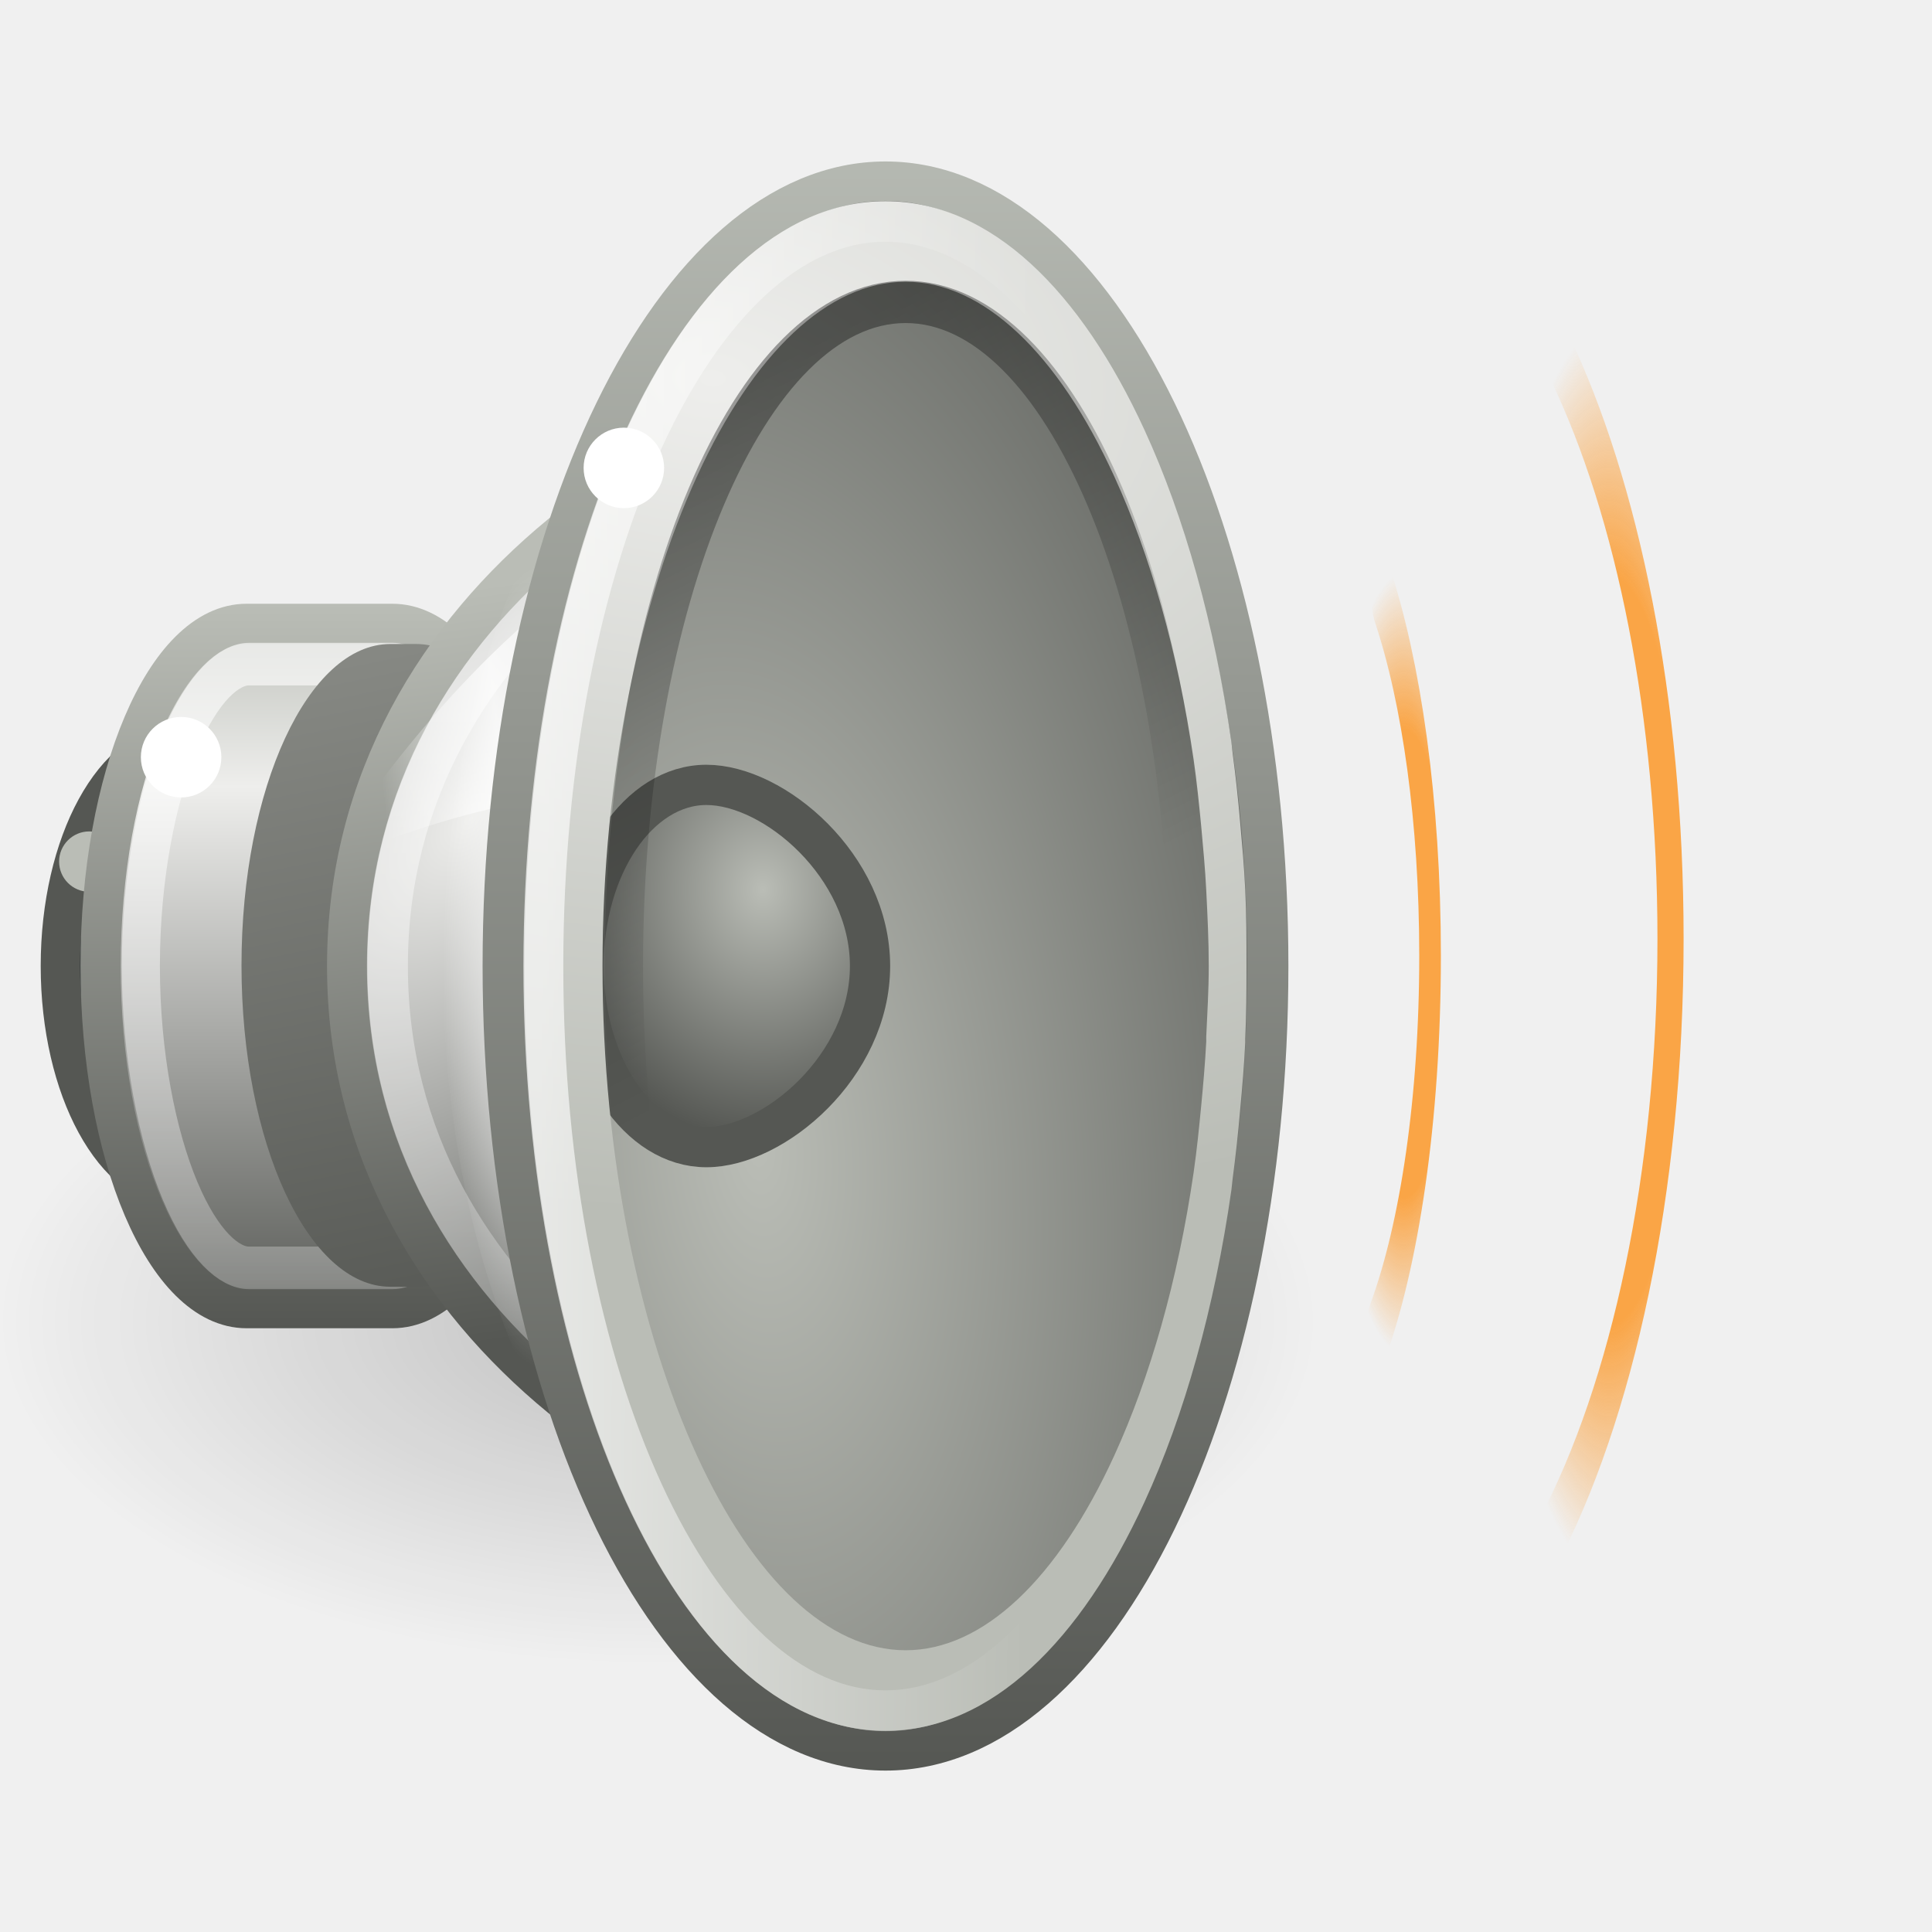
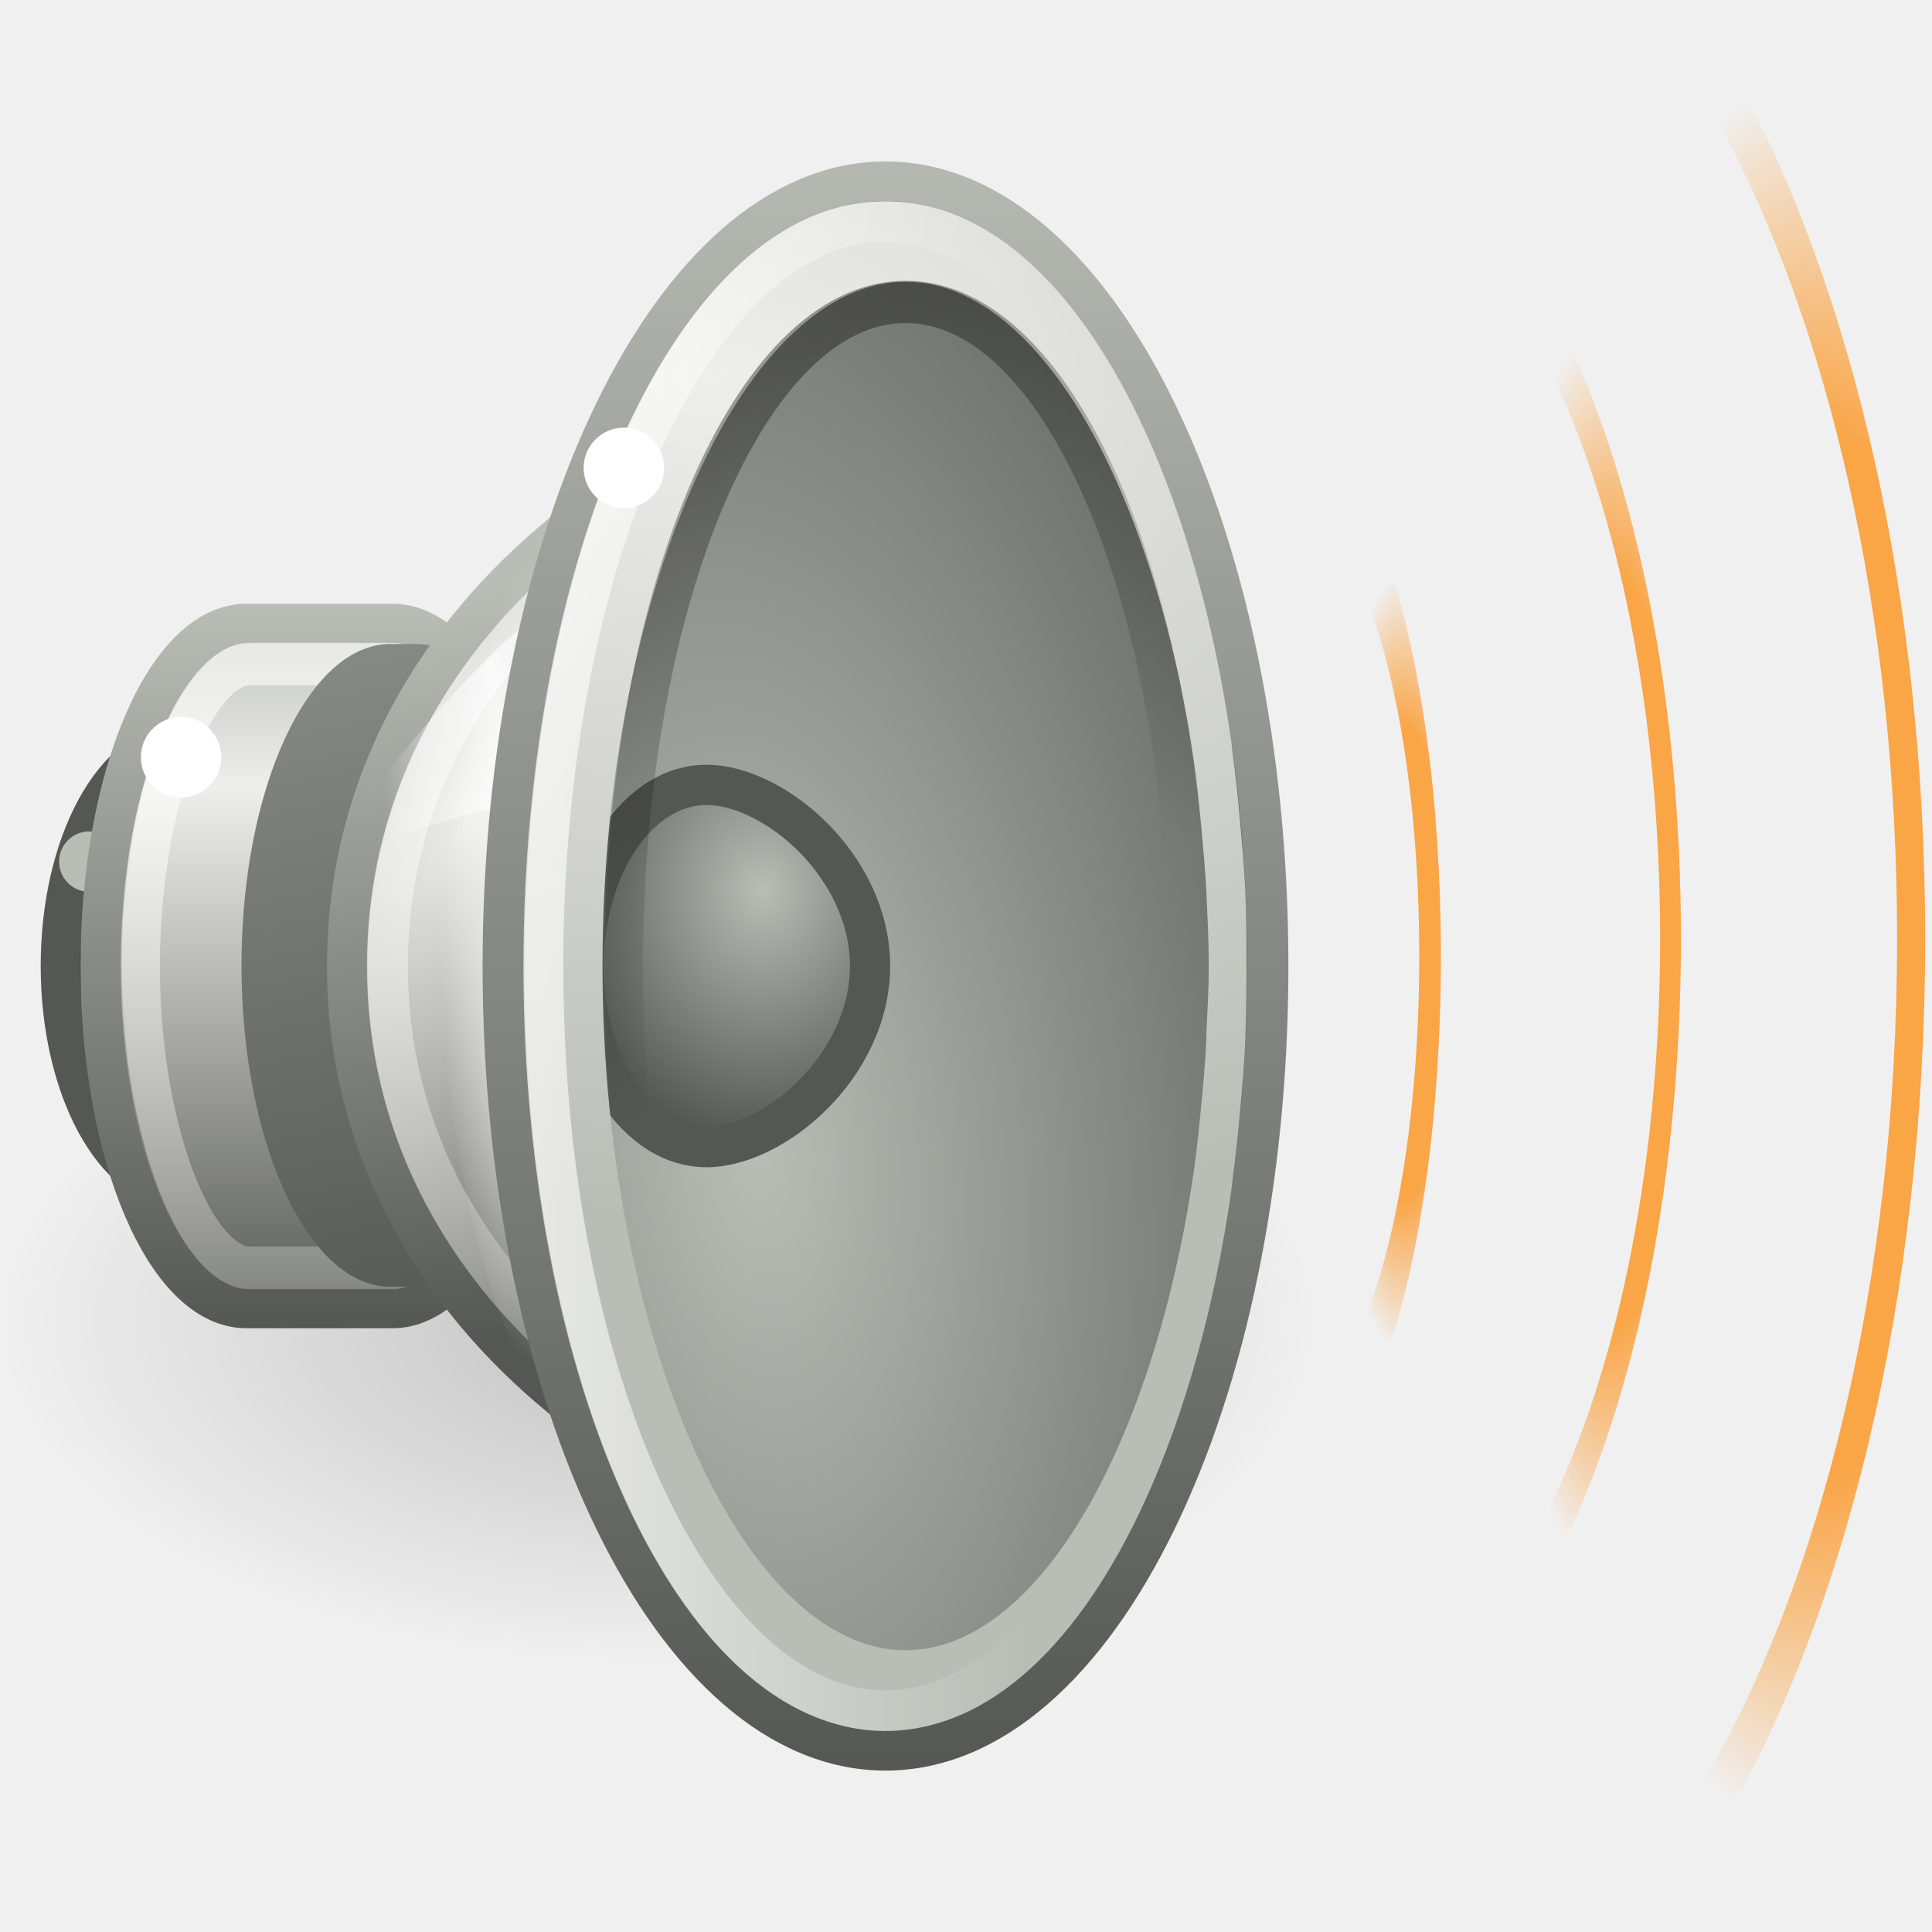
- <svg xmlns="http://www.w3.org/2000/svg" xmlns:xlink="http://www.w3.org/1999/xlink" width="48px" height="48px" id="svg7494">
+ <svg xmlns="http://www.w3.org/2000/svg" xmlns:xlink="http://www.w3.org/1999/xlink" width="48px" height="48px" id="svg7494" version="1.1">
  <defs id="defs7496">
+     <linearGradient id="linearGradient8646">
+       <stop id="stop8648" offset="0" style="stop-color:#faa546;stop-opacity:1" />
+       <stop style="stop-color:#faa546;stop-opacity:1" offset="0.6" id="stop8650" />
+       <stop id="stop8652" offset="1" style="stop-color:#faa546;stop-opacity:0" />
+     </linearGradient>
    <linearGradient id="linearGradient7277">
      <stop id="stop7279" offset="0" style="stop-color:#faa546;stop-opacity:1" />
      <stop style="stop-color:#faa546;stop-opacity:1" offset="0.6" id="stop7281" />
      <stop id="stop7283" offset="1" style="stop-color:#faa546;stop-opacity:0" />
    </linearGradient>
    <radialGradient xlink:href="#linearGradient7277" id="radialGradient6984" cx="60.641" cy="22.656" fx="60.641" fy="22.656" r="2.619" gradientTransform="matrix(2.145453,0,0,3.019163,-69.461,-45.74667)" gradientUnits="userSpaceOnUse" />
    <linearGradient id="linearGradient7269">
      <stop id="stop7271" offset="0" style="stop-color:#faa546;stop-opacity:1" />
      <stop style="stop-color:#faa546;stop-opacity:1" offset="0.6" id="stop7273" />
      <stop id="stop7275" offset="1" style="stop-color:#faa546;stop-opacity:0" />
    </linearGradient>
    <radialGradient xlink:href="#linearGradient7269" id="radialGradient6976" cx="70.531" cy="22.734" fx="70.531" fy="22.734" r="3.598" gradientTransform="matrix(1.808712,0,0,3.523427,-57.03945,-57.36854)" gradientUnits="userSpaceOnUse" />
    <linearGradient id="linearGradient6700">
      <stop style="stop-color:#ffffff;stop-opacity:1;" offset="0" id="stop6702" />
      <stop style="stop-color:#ffffff;stop-opacity:0;" offset="1" id="stop6704" />
    </linearGradient>
    <linearGradient xlink:href="#linearGradient6700" id="linearGradient6706" x1="17.5" y1="25.587" x2="28.555" y2="25.699" gradientUnits="userSpaceOnUse" />
    <linearGradient id="linearGradient6628">
      <stop style="stop-color:#000000;stop-opacity:1;" offset="0" id="stop6630" />
      <stop style="stop-color:#000000;stop-opacity:0;" offset="1" id="stop6632" />
    </linearGradient>
    <linearGradient xlink:href="#linearGradient6628" id="linearGradient6634" x1="23.238" y1="12.159" x2="29.893" y2="26.354" gradientUnits="userSpaceOnUse" />
    <linearGradient id="linearGradient6607">
      <stop style="stop-color:#eeeeec;stop-opacity:1" offset="0" id="stop6609" />
      <stop style="stop-color:#babdb6;stop-opacity:1" offset="1" id="stop6611" />
    </linearGradient>
    <radialGradient xlink:href="#linearGradient6607" id="radialGradient6625" gradientUnits="userSpaceOnUse" gradientTransform="matrix(3.98663,0.1169977,0,-2.530036,-104.627,112.7434)" cx="30.685" cy="42.261" fx="30.685" fy="42.261" r="8.228" />
    <linearGradient id="linearGradient6589">
      <stop style="stop-color:#babdb6;stop-opacity:1" offset="0" id="stop6591" />
      <stop style="stop-color:#555753;stop-opacity:1" offset="1" id="stop6593" />
    </linearGradient>
    <radialGradient xlink:href="#linearGradient6589" id="radialGradient6603" cx="20.884" cy="20.434" fx="20.884" fy="20.434" r="4" gradientTransform="matrix(1.309394,0,0,1.560493,-8.388851,-9.784483)" gradientUnits="userSpaceOnUse" />
    <linearGradient id="linearGradient6643">
      <stop style="stop-color:#555753;stop-opacity:1" offset="0" id="stop6645" />
      <stop style="stop-color:#d3d7cf;stop-opacity:1" offset="1" id="stop6647" />
    </linearGradient>
    <linearGradient xlink:href="#linearGradient6643" id="linearGradient6801" gradientUnits="userSpaceOnUse" x1="33.431" y1="45.052" x2="33.431" y2="0.31" />
    <linearGradient id="linearGradient6667">
      <stop id="stop6669" offset="0" style="stop-color:#babdb6;stop-opacity:1" />
      <stop id="stop6671" offset="1" style="stop-color:#555753;stop-opacity:1" />
    </linearGradient>
    <radialGradient xlink:href="#linearGradient6667" id="radialGradient6595" cx="23.165" cy="30.233" fx="23.165" fy="30.233" r="8.189" gradientTransform="matrix(1.734627,-0.1698771,0.327755,3.617523,-27.42934,-73.69679)" gradientUnits="userSpaceOnUse" />
    <linearGradient id="linearGradient6573">
      <stop style="stop-color:#ffffff;stop-opacity:1;" offset="0" id="stop6575" />
      <stop style="stop-color:#ffffff;stop-opacity:0;" offset="1" id="stop6577" />
    </linearGradient>
    <linearGradient xlink:href="#linearGradient6573" id="linearGradient6579" x1="12.198" y1="9.26" x2="12.198" y2="47.497" gradientUnits="userSpaceOnUse" />
    <linearGradient id="linearGradient6379">
      <stop style="stop-color:white;stop-opacity:0;" offset="0" id="stop6381" />
      <stop id="stop21606" offset="0.5" style="stop-color:white;stop-opacity:1;" />
      <stop style="stop-color:white;stop-opacity:0;" offset="1" id="stop6383" />
    </linearGradient>
    <linearGradient xlink:href="#linearGradient6379" id="linearGradient6641" gradientUnits="userSpaceOnUse" x1="20.226" y1="20.334" x2="11.438" y2="21.75" gradientTransform="matrix(0.6666667,0,0,1,1.999787,-1)" />
    <linearGradient id="linearGradient6651">
      <stop style="stop-color:#ffffff;stop-opacity:1;" offset="0" id="stop6653" />
      <stop style="stop-color:#ffffff;stop-opacity:0;" offset="1" id="stop6655" />
    </linearGradient>
    <radialGradient xlink:href="#linearGradient6651" id="radialGradient6657" cx="23.987" cy="27.053" fx="23.987" fy="27.053" r="7.75" gradientTransform="matrix(-0.2432942,0,0,-1.254313,25.2214,61.87064)" gradientUnits="userSpaceOnUse" />
    <linearGradient id="linearGradient6627">
      <stop style="stop-color:#555753;stop-opacity:1" offset="0" id="stop6629" />
      <stop style="stop-color:#babdb6;stop-opacity:1" offset="1" id="stop6631" />
    </linearGradient>
    <linearGradient xlink:href="#linearGradient6627" id="linearGradient6545" x1="7.75" y1="33.047" x2="4.643" y2="12.064" gradientUnits="userSpaceOnUse" gradientTransform="matrix(0.9114584,0,0,0.8787879,2.700308,4.666654)" />
    <linearGradient id="linearGradient6633">
      <stop id="stop6635" offset="0" style="stop-color:#eeeeec;stop-opacity:1;" />
      <stop id="stop6637" offset="1" style="stop-color:#61635f;stop-opacity:1" />
    </linearGradient>
    <radialGradient xlink:href="#linearGradient6633" id="radialGradient6553" cx="9.32" cy="18.817" fx="9.32" fy="18.817" r="12.5" gradientTransform="matrix(0.7132478,0.5221478,-0.9280778,1.178489,22.51693,-6.7083)" gradientUnits="userSpaceOnUse" />
    <linearGradient id="linearGradient6546">
      <stop style="stop-color:#555753;stop-opacity:1;" offset="0" id="stop6548" />
      <stop style="stop-color:#888a85;stop-opacity:1" offset="1" id="stop6550" />
    </linearGradient>
    <linearGradient xlink:href="#linearGradient6546" id="linearGradient6558" gradientUnits="userSpaceOnUse" x1="80.693" y1="31.561" x2="77.125" y2="14" gradientTransform="translate(-70.00021,2)" />
    <linearGradient id="linearGradient6531">
      <stop style="stop-color:#ffffff;stop-opacity:1;" offset="0" id="stop6533" />
      <stop style="stop-color:#ffffff;stop-opacity:0;" offset="1" id="stop6535" />
    </linearGradient>
    <linearGradient xlink:href="#linearGradient6531" id="linearGradient6537" x1="3.845" y1="15.561" x2="3.845" y2="39.884" gradientUnits="userSpaceOnUse" />
    <linearGradient id="linearGradient5533">
      <stop style="stop-color:#555753;stop-opacity:1" offset="0" id="stop5535" />
      <stop style="stop-color:#babdb6;stop-opacity:1" offset="1" id="stop5537" />
    </linearGradient>
    <linearGradient xlink:href="#linearGradient5533" id="linearGradient5547" gradientUnits="userSpaceOnUse" x1="80.062" y1="14" x2="80.062" y2="-4.009" gradientTransform="matrix(0.90625,0,0,1,-65.92209,19)" />
    <linearGradient id="linearGradient2793">
      <stop style="stop-color:#babdb6;stop-opacity:1;" offset="0" id="stop2795" />
      <stop id="stop2801" offset="0.253" style="stop-color:#eeeeec;stop-opacity:1;" />
      <stop style="stop-color:#555753;stop-opacity:1" offset="1" id="stop2797" />
    </linearGradient>
    <linearGradient xlink:href="#linearGradient2793" id="linearGradient5545" gradientUnits="userSpaceOnUse" x1="78.5" y1="-4.007" x2="78.5" y2="14.001" gradientTransform="matrix(0.90625,0,0,1,-65.92209,19)" />
    <linearGradient id="linearGradient17123">
      <stop style="stop-color:black;stop-opacity:1;" offset="0" id="stop17125" />
      <stop style="stop-color:black;stop-opacity:0;" offset="1" id="stop17127" />
    </linearGradient>
    <radialGradient xlink:href="#linearGradient17123" id="radialGradient7118" gradientUnits="userSpaceOnUse" gradientTransform="matrix(1,0,0,0.330579,0,24.67693)" cx="11.402" cy="36.863" fx="11.402" fy="36.863" r="10.695" />
+     <radialGradient xlink:href="#linearGradient6958" id="radialGradient6964" cx="72.496" cy="22.844" fx="72.496" fy="22.844" r="4.82" gradientTransform="matrix(2.699942,0,0,3.571388,-122.4685,-58.74013)" gradientUnits="userSpaceOnUse" />
+     <linearGradient id="linearGradient6958">
+       <stop style="stop-color:#729fcf;stop-opacity:1;" offset="0" id="stop6960" />
+       <stop id="stop6966" offset="0.6" style="stop-color:#729fcf;stop-opacity:1;" />
+       <stop style="stop-color:#729fcf;stop-opacity:0;" offset="1" id="stop6962" />
+     </linearGradient>
+     <radialGradient xlink:href="#linearGradient8646" id="radialGradient6968" gradientUnits="userSpaceOnUse" gradientTransform="matrix(2.699942,0,0,3.682843,-122.4685,-61.28619)" cx="72.496" cy="22.844" fx="72.496" fy="22.844" r="4.82" />
  </defs>
  <g id="layer1">
    <path style="opacity:0.2;fill:url(#radialGradient7118);fill-opacity:1;stroke:none;stroke-width:1;stroke-linecap:round;stroke-linejoin:round;stroke-miterlimit:4;stroke-dasharray:none;stroke-dashoffset:1.2;stroke-opacity:1;display:inline" id="path16236" d="M 22.097,36.863 A 10.695,3.536 0 1 1 0.707,36.863 A 10.695,3.536 0 1 1 22.097,36.863 z" transform="matrix(1.536591,0,0,2.419973,-1.172533,-56.38486)" />
    <path style="fill:#2e3436;fill-opacity:1;stroke:#555753;stroke-width:1.303;stroke-linecap:round;stroke-linejoin:miter;stroke-miterlimit:4;stroke-dasharray:none;stroke-dashoffset:0;stroke-opacity:1;display:inline" id="path5330" d="M 8,25 A 4,7 0 1 1 0,25 A 4,7 0 1 1 8,25 z" transform="matrix(0.75,0,0,0.7857143,1.499787,4.357156)" />
    <path style="opacity:1;fill:#babdb6;fill-opacity:1;stroke:none;stroke-width:1;stroke-linecap:round;stroke-linejoin:round;stroke-miterlimit:4;stroke-dasharray:none;stroke-dashoffset:1.2;stroke-opacity:1;display:inline" id="path6659" d="M 4.5,20.75 A 0.75,0.75 0 1 1 3,20.75 A 0.75,0.75 0 1 1 4.5,20.75 z" transform="translate(-1.531463,0.6562497)" />
    <path style="fill:url(#linearGradient5545);fill-opacity:1;stroke:url(#linearGradient5547);stroke-width:1;stroke-linecap:round;stroke-linejoin:miter;stroke-miterlimit:4;stroke-dasharray:none;stroke-dashoffset:0;stroke-opacity:1;display:inline" d="M 6.125,15.5 C 4.124,15.5 2.5,19.308 2.5,24 C 2.5,28.692 4.124,32.5 6.125,32.5 L 9.75,32.5 C 11.751,32.5 13.375,28.692 13.375,24 C 13.375,19.308 11.751,15.5 9.75,15.5 L 6.125,15.5 z" id="path2766" />
    <path style="opacity:0.6;fill:none;fill-opacity:1;stroke:url(#linearGradient6537);stroke-width:1.058;stroke-linecap:round;stroke-linejoin:miter;stroke-miterlimit:4;stroke-dasharray:none;stroke-dashoffset:0;stroke-opacity:1;display:inline" id="path5556" d="M 5.5,14.5 C 4.974,14.5 4.234,15.046 3.594,16.406 C 2.954,17.767 2.5,19.782 2.5,22 C 2.5,24.218 2.954,26.233 3.594,27.594 C 4.234,28.954 4.974,29.5 5.5,29.5 L 9.5,29.5 C 10.026,29.5 10.766,28.954 11.406,27.594 C 12.046,26.233 12.5,24.218 12.5,22 C 12.5,19.782 12.046,17.767 11.406,16.406 C 10.766,15.046 10.026,14.5 9.5,14.5 L 5.5,14.5 z" transform="matrix(0.89375,0,0,1,1.265412,2)" />
    <path style="opacity:1;fill:url(#linearGradient6558);fill-opacity:1;stroke:none;stroke-width:1;stroke-linecap:round;stroke-linejoin:miter;stroke-miterlimit:4;stroke-dasharray:none;stroke-dashoffset:0;stroke-opacity:1;display:inline" d="M 9.697,16 C 7.656,16 6,19.577 6,23.984 C 6,28.392 7.656,31.969 9.697,31.969 L 10.334,31.969 C 12.375,31.969 14.031,28.392 14.031,23.984 C 14.031,19.577 12.375,16 10.334,16 L 9.697,16 z" id="path6556" />
    <path style="fill:url(#radialGradient6553);fill-opacity:1;stroke:url(#linearGradient6545);stroke-width:1;stroke-linecap:round;stroke-linejoin:miter;stroke-miterlimit:4;stroke-dasharray:none;stroke-dashoffset:0;stroke-opacity:1;display:inline" d="M 8.625,24 C 8.625,33.227 17.812,38.5 23.5,38.5 C 27.437,38.5 30.5,32.004 30.5,24 C 30.5,15.996 27.437,9.5 23.5,9.5 C 17.812,9.5 8.625,14.773 8.625,24 z" id="path1871" />
    <path style="fill:url(#radialGradient6657);fill-opacity:1;stroke:none;stroke-width:0.878;stroke-linecap:round;stroke-linejoin:miter;stroke-miterlimit:4;stroke-dasharray:none;stroke-dashoffset:0;stroke-opacity:1;display:inline" id="path6649" d="M 33,27.938 A 7.75,16.562 0 1 1 17.5,27.938 A 7.75,16.562 0 1 1 33,27.938 z" transform="matrix(1.322581,0,0,1.026415,-12.14537,-4.675471)" />
    <path style="opacity:0.734;fill:url(#linearGradient6641);fill-opacity:1;fill-rule:evenodd;stroke:none;stroke-width:1px;stroke-linecap:butt;stroke-linejoin:miter;stroke-opacity:1;display:inline" d="M 16,13.375 C 13.416,14.77 10.541,17.571 8,21.5 C 10.699,20.374 13.491,19.54 16,19.75 L 16,13.375 z" id="path6639" />
    <path style="opacity:0.586;fill:none;fill-opacity:1;stroke:url(#linearGradient6579);stroke-width:1.127;stroke-linecap:round;stroke-linejoin:miter;stroke-miterlimit:4;stroke-dasharray:none;stroke-dashoffset:0;stroke-opacity:1;display:inline" id="path6567" d="M 22.812,6.5 C 20.017,6.5 16.088,7.933 12.969,10.594 C 9.849,13.254 7.5,17.074 7.5,22 C 7.5,26.926 9.849,30.746 12.969,33.406 C 16.088,36.067 20.017,37.5 22.812,37.5 C 24.395,37.5 26.045,36.056 27.344,33.25 C 28.642,30.444 29.5,26.429 29.5,22 C 29.5,17.571 28.642,13.556 27.344,10.75 C 26.045,7.944 24.395,6.5 22.812,6.5 z" transform="matrix(0.9034091,0,0,0.8709678,2.849219,4.838709)" />
    <path style="fill:url(#radialGradient6595);fill-opacity:1;stroke:url(#linearGradient6801);stroke-width:0.832;stroke-linecap:round;stroke-linejoin:miter;stroke-miterlimit:4;stroke-dasharray:none;stroke-dashoffset:0;stroke-opacity:1;display:inline" id="path1873" d="M 33,27.938 A 7.75,16.562 0 1 1 17.5,27.938 A 7.75,16.562 0 1 1 33,27.938 z" transform="matrix(1.225806,0,0,1.177358,-8.951807,-8.892453)" />
    <path style="fill:url(#radialGradient6603);fill-opacity:1;stroke:#555753;stroke-width:1;stroke-linecap:round;stroke-linejoin:miter;stroke-miterlimit:4;stroke-dashoffset:0;stroke-opacity:1;display:inline" d="M 21.616,24 C 21.616,26.484 19.233,28.5 17.55,28.5 C 15.866,28.5 14.5,26.484 14.5,24 C 14.5,21.516 15.866,19.5 17.55,19.5 C 19.233,19.5 21.616,21.516 21.616,24 z" id="path3672" />
    <path style="opacity:1;fill:url(#radialGradient6625);fill-opacity:1;stroke:none;stroke-width:0.903;stroke-linecap:round;stroke-linejoin:miter;stroke-miterlimit:4;stroke-dasharray:none;stroke-dashoffset:0;stroke-opacity:1;display:inline" d="M 22,5 C 19.367,5 17.142,7.25 15.562,10.688 C 13.983,14.125 13.031,18.83 13.031,24 C 13.031,29.17 13.983,33.875 15.562,37.312 C 17.142,40.75 19.367,43 22,43 C 24.632,43 26.858,40.75 28.437,37.312 C 29.424,35.164 30.174,32.501 30.594,29.562 C 30.607,29.47 30.612,29.375 30.625,29.281 C 30.701,28.714 30.761,28.15 30.812,27.562 C 30.863,27.016 30.91,26.469 30.937,25.906 C 30.939,25.875 30.936,25.844 30.937,25.812 C 30.965,25.217 30.969,24.612 30.969,24 C 30.969,23.356 30.968,22.72 30.937,22.094 C 30.911,21.537 30.86,20.979 30.812,20.438 C 30.761,19.85 30.701,19.286 30.625,18.719 C 30.611,18.624 30.608,18.532 30.594,18.438 C 30.174,15.499 29.424,12.836 28.437,10.688 C 26.858,7.25 24.632,5 22,5 z M 22.5,7 C 24.422,7 26.28,8.766 27.687,11.844 C 28.567,13.768 29.264,16.179 29.656,18.875 C 29.734,19.414 29.79,19.97 29.844,20.531 C 29.891,21.057 29.943,21.585 29.969,22.125 C 30,22.745 30.031,23.361 30.031,24 C 30.031,24.596 29.996,25.17 29.969,25.75 C 29.967,25.791 29.97,25.834 29.969,25.875 C 29.941,26.412 29.894,26.948 29.844,27.469 C 29.79,28.03 29.734,28.586 29.656,29.125 C 29.264,31.821 28.567,34.232 27.687,36.156 C 26.28,39.234 24.422,41 22.5,41 C 20.578,41 18.719,39.234 17.312,36.156 C 15.905,33.078 14.969,28.766 14.969,24 C 14.969,19.234 15.905,14.922 17.312,11.844 C 18.719,8.766 20.578,7 22.5,7 z" id="path6605" />
    <path style="opacity:0.366;fill:none;fill-opacity:1;stroke:url(#linearGradient6634);stroke-width:1.054;stroke-linecap:round;stroke-linejoin:miter;stroke-miterlimit:4;stroke-dasharray:none;stroke-dashoffset:0;stroke-opacity:1;display:inline" id="path6615" d="M 33,27.938 A 7.75,16.562 0 1 1 17.5,27.938 A 7.75,16.562 0 1 1 33,27.938 z" transform="matrix(0.9032258,0,0,0.9962264,-0.3066663,-3.832075)" />
    <path style="opacity:1;fill:#ffffff;fill-opacity:1;stroke:none;stroke-width:1;stroke-linecap:round;stroke-linejoin:round;stroke-miterlimit:4;stroke-dasharray:none;stroke-dashoffset:1.2;stroke-opacity:1;display:inline" id="path6661" d="M 21.5,13.5 A 1,1 0 1 1 19.5,13.5 A 1,1 0 1 1 21.5,13.5 z" transform="translate(-16.00021,5.3125)" />
    <path style="opacity:0.655;fill:none;fill-opacity:1;stroke:url(#linearGradient6706);stroke-width:0.903;stroke-linecap:round;stroke-linejoin:miter;stroke-miterlimit:4;stroke-dasharray:none;stroke-dashoffset:0;stroke-opacity:1;display:inline" id="path6698" d="M 33,27.938 A 7.75,16.562 0 1 1 17.5,27.938 A 7.75,16.562 0 1 1 33,27.938 z" transform="matrix(1.096775,0,0,1.116981,-5.693772,-7.20566)" />
    <path style="opacity:1;fill:#ffffff;fill-opacity:1;stroke:none;stroke-width:1;stroke-linecap:round;stroke-linejoin:round;stroke-miterlimit:4;stroke-dasharray:none;stroke-dashoffset:1.2;stroke-opacity:1;display:inline" id="path5501" d="M 21.5,13.5 A 1,1 0 1 1 19.5,13.5 A 1,1 0 1 1 21.5,13.5 z" transform="translate(-5.000213,-1.875)" />
    <g style="stroke:#faa546;stroke-width:1;stroke-miterlimit:4;stroke-dasharray:none;display:inline" id="g27916" transform="matrix(0.5164697,0,0,1.224298,3.543239,-4.221456)">
-       <path id="path21632" d="M 67.562,34.781 C 71.176,31.9 73.5,27.478 73.5,22.5 C 73.5,17.794 71.436,13.57 68.156,10.688" style="opacity:1;fill:none;fill-opacity:1;stroke:url(#radialGradient6976);stroke-width:1.258;stroke-linecap:round;stroke-linejoin:round;stroke-miterlimit:4;stroke-dasharray:none;stroke-dashoffset:1.2;stroke-opacity:1;display:inline" />
+       <path id="path21632" d="M 67.562,34.781 C 71.176,31.9 73.5,27.478 73.5,22.5 C 73.5,17.794 71.436,13.57 68.156,10.688" style="opacity:1;fill:none;fill-opacity:1;stroke:url(#radialGradient6976);stroke-width:1;stroke-linecap:round;stroke-linejoin:round;stroke-miterlimit:4;stroke-dasharray:none;stroke-dashoffset:1.2;stroke-opacity:1;display:inline" />
    </g>
    <g style="stroke:#faa546;stroke-width:1;stroke-miterlimit:4;stroke-dasharray:none;display:inline" id="g28807" transform="matrix(0.3535062,0,0,1.224298,13.43546,-3.800606)">
      <path id="path27920" d="M 58.781,30.156 C 61.051,28.376 62.5,25.606 62.5,22.5 C 62.5,19.561 61.188,16.94 59.125,15.156" style="opacity:1;fill:none;fill-opacity:1;stroke:url(#radialGradient6984);stroke-width:1.52;stroke-linecap:round;stroke-linejoin:round;stroke-miterlimit:4;stroke-dasharray:none;stroke-dashoffset:1.2;stroke-opacity:1;display:inline" />
    </g>
+     <g style="display:inline;stroke:url(#radialGradient6964);fill:none" id="g26136" transform="matrix(0.5949393,0,0,1.224298,1.374015,-4.222162)">
+       <path id="path25249" d="M 69.031,40.188 C 74.191,36.021 77.5,29.643 77.5,22.5 77.5,15.735 74.54,9.664 69.844,5.5" style="display:inline;opacity:1;fill:none;fill-opacity:1;stroke:url(#radialGradient6968);stroke-width:1.172;stroke-linecap:round;stroke-linejoin:round;stroke-miterlimit:4;stroke-dasharray:none;stroke-dashoffset:1.2;stroke-opacity:1" />
+     </g>
  </g>
</svg>
